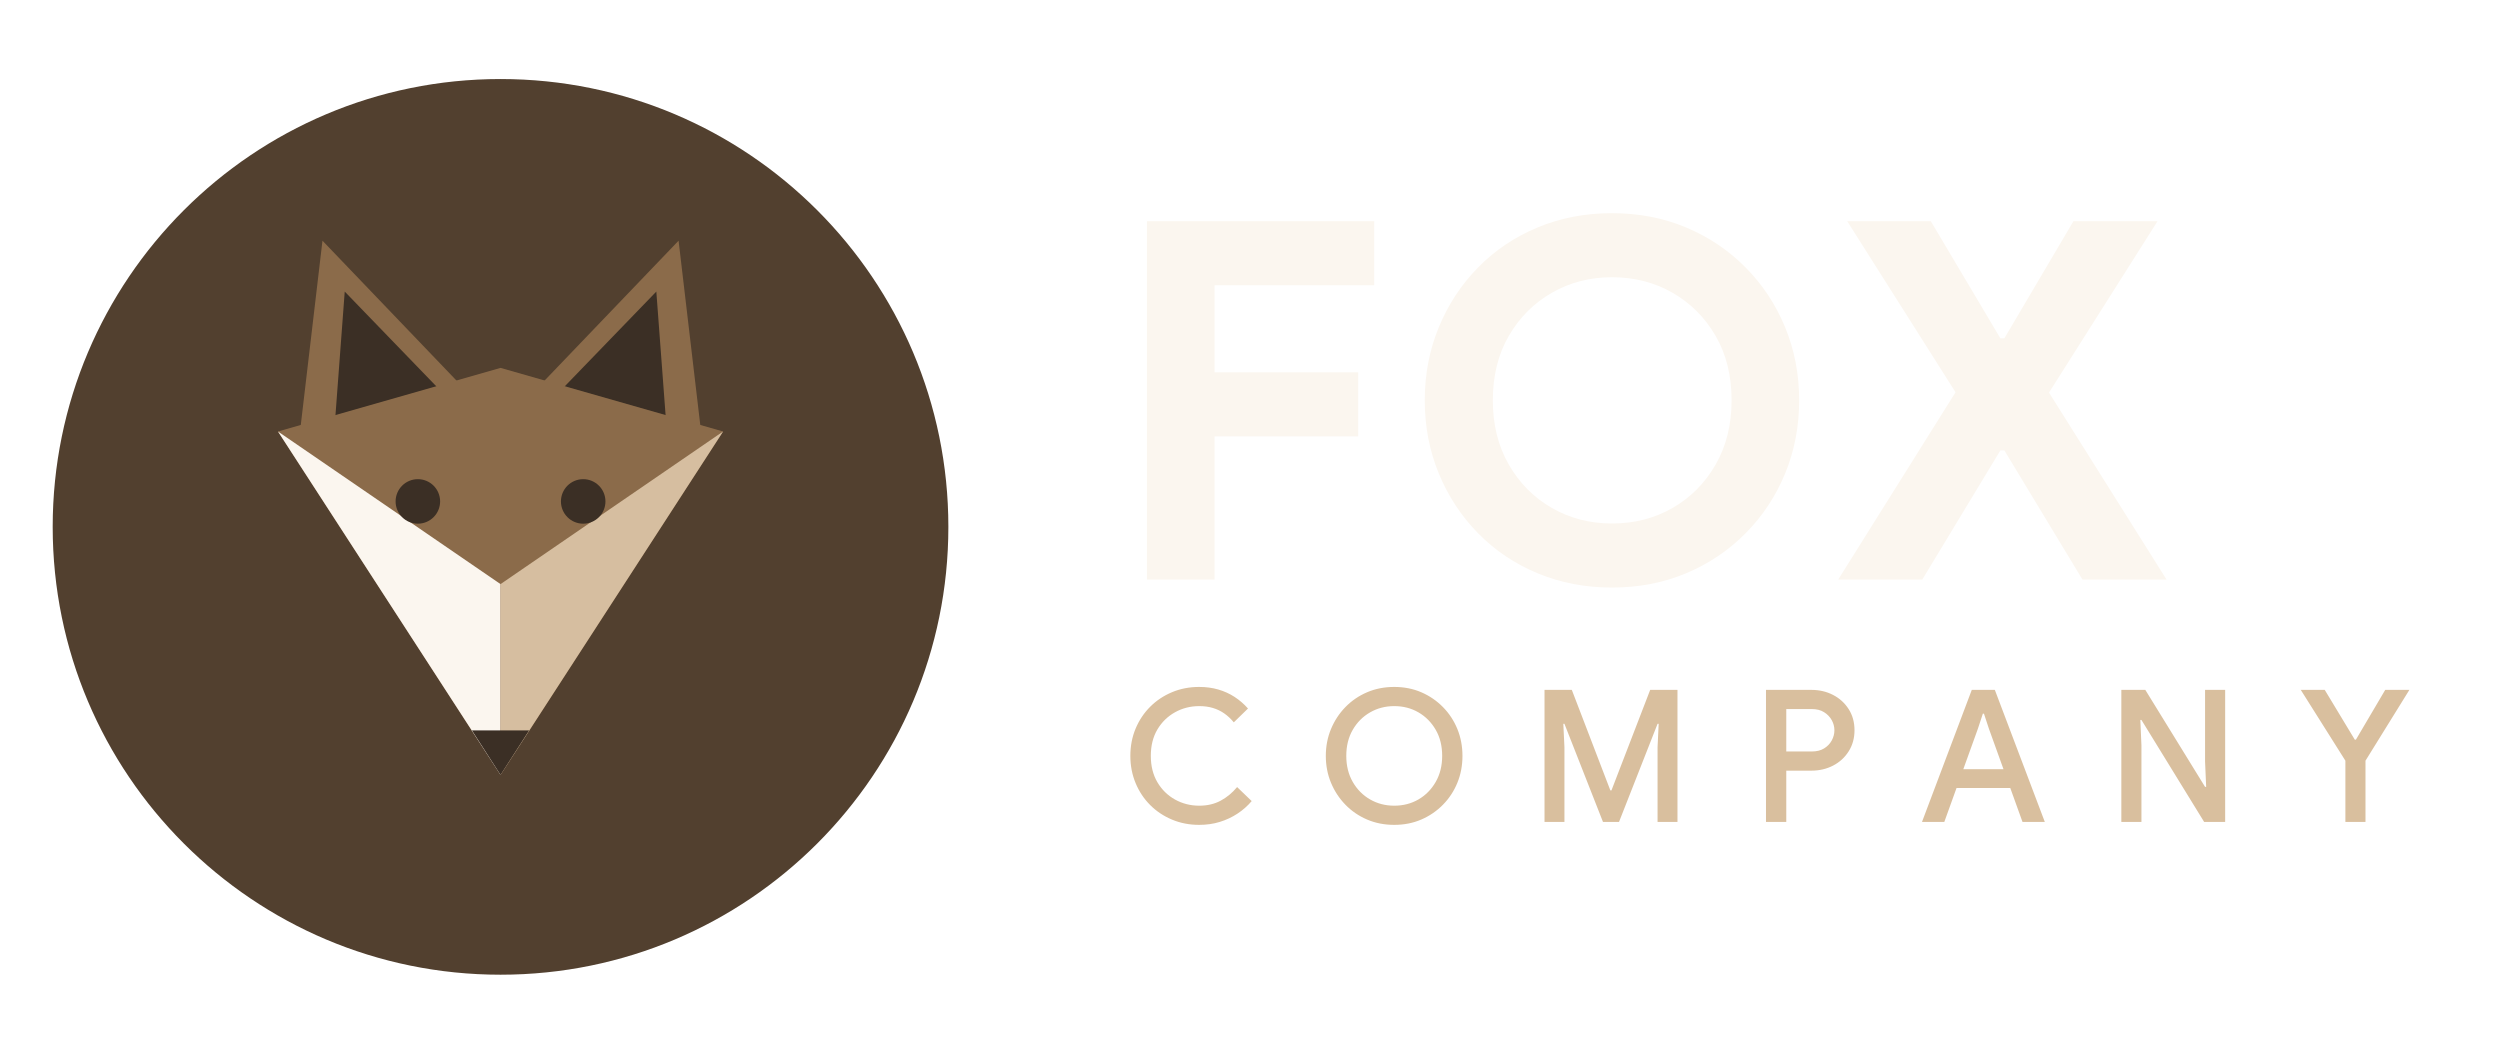
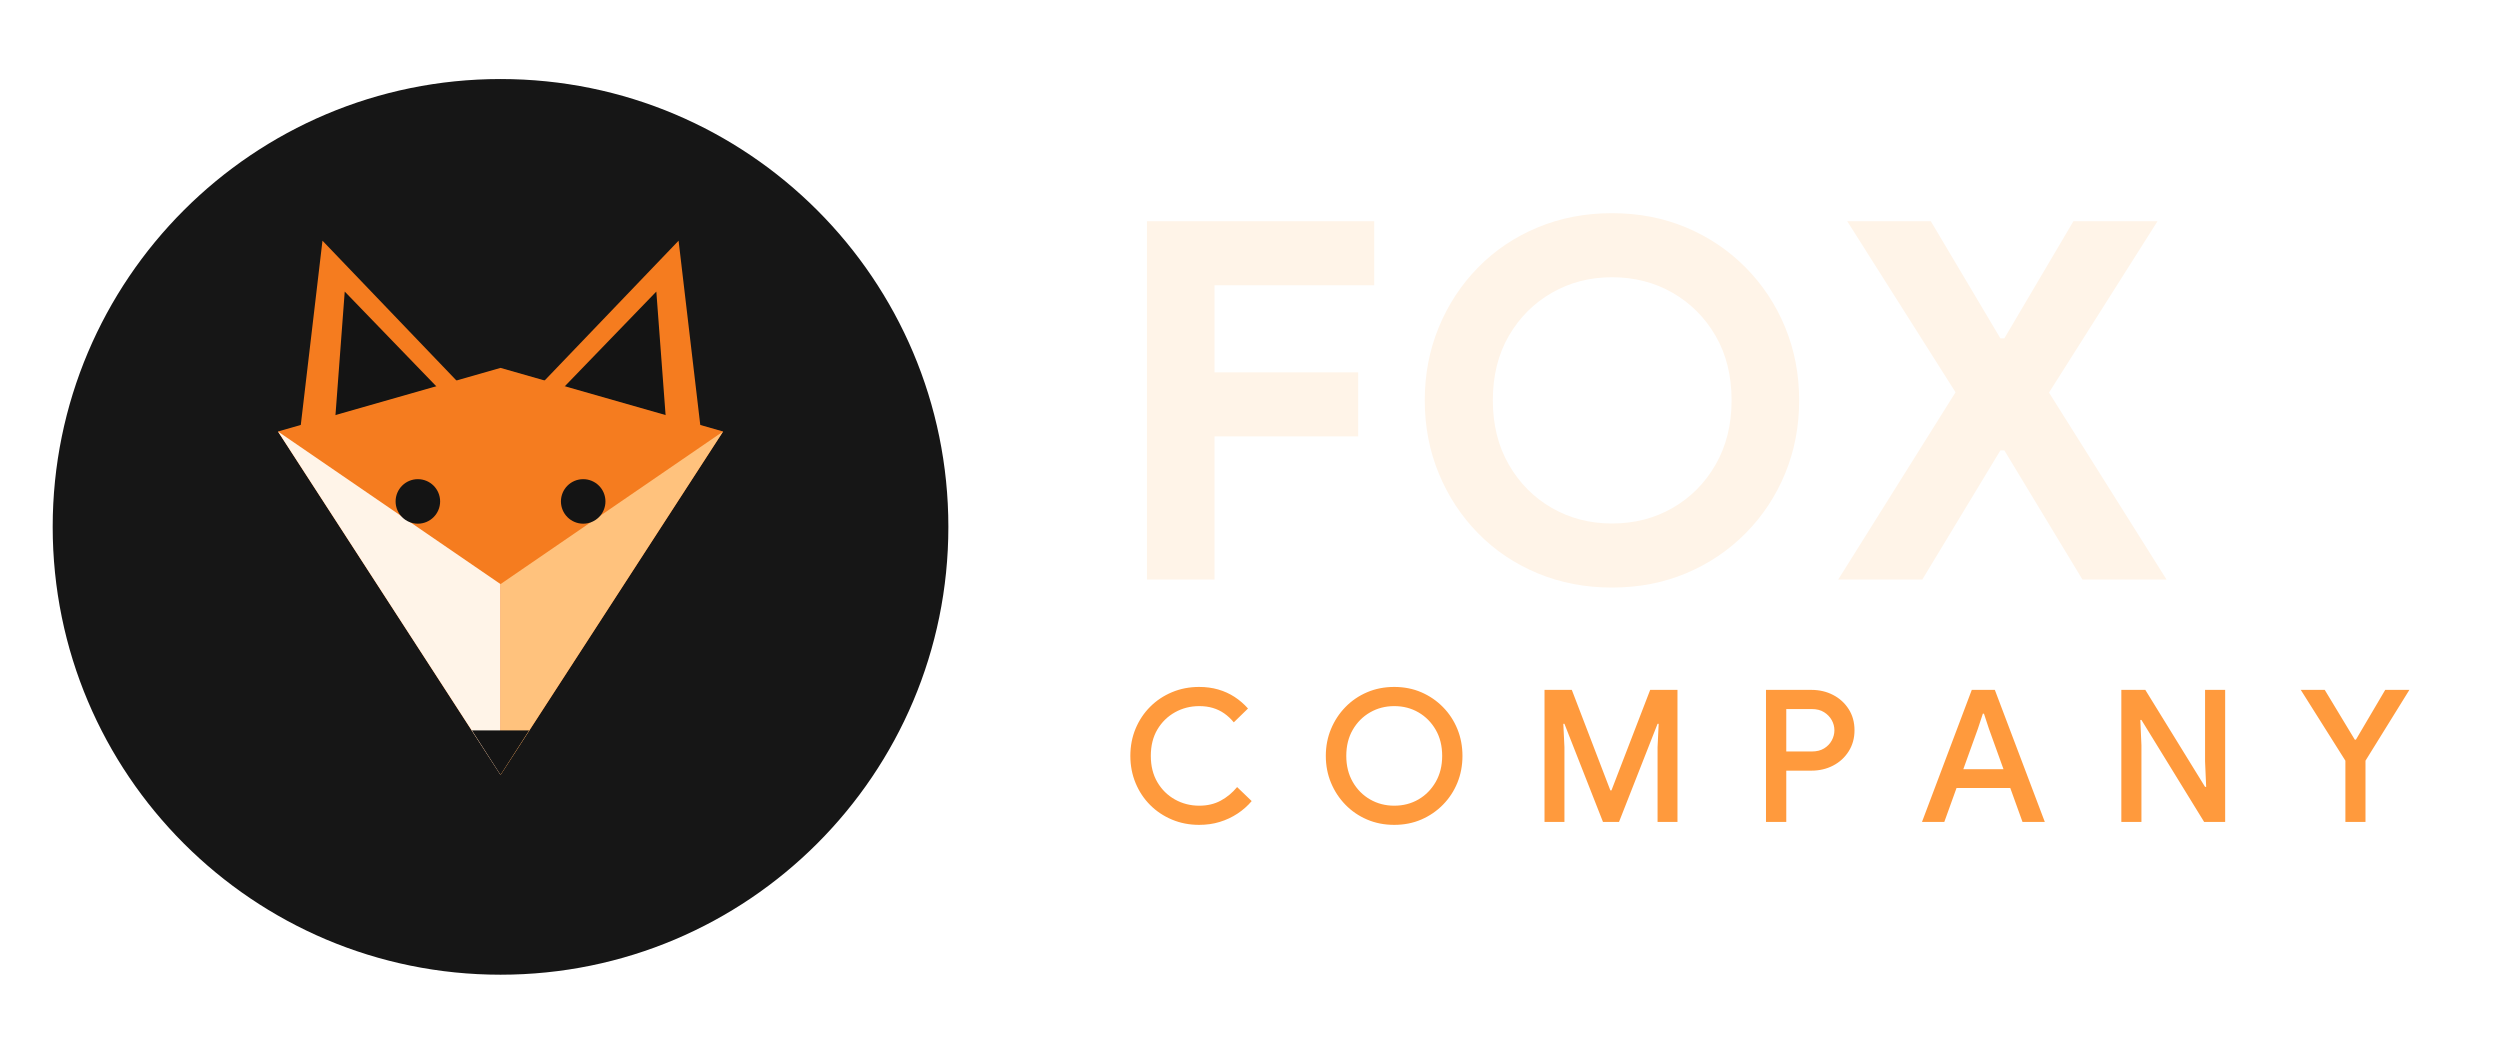
<svg xmlns="http://www.w3.org/2000/svg" width="949" height="400" viewBox="0 0 949 400">
-   <circle cx="190" cy="200.0" r="170" fill="#52402F" />
-   <polygon points="112.75,173.45 122.41,91.37 177.93,149.31" fill="#8B6B4A" />
-   <polygon points="267.25,173.45 257.59,91.37 202.07,149.31" fill="#8B6B4A" />
-   <polygon points="127.24,158.96 130.86,110.68 165.86,146.89" fill="#3B2F25" />
-   <polygon points="252.76,158.96 249.14,110.68 214.14,146.89" fill="#3B2F25" />
-   <polygon points="105.51,163.79 190.00,139.65 274.49,163.79 190.00,294.15" fill="#8B6B4A" />
-   <polygon points="105.51,163.79 190.00,221.73 190.00,294.15" fill="#FBF6EF" />
-   <polygon points="274.49,163.79 190.00,221.73 190.00,294.15" fill="#D6BEA0" />
-   <polygon points="179.14,277.25 200.86,277.25 190.00,294.15" fill="#3B2F25" />
-   <circle cx="158.62" cy="190.34" r="8.45" fill="#3B2F25" />
-   <circle cx="221.38" cy="190.34" r="8.45" fill="#3B2F25" />
-   <path d="M435.39 220.0V83.96H521.65V108.28H461.04V220.0ZM449.64 165.66V141.34H515.57V165.66ZM611.9 223.04Q596.7 223.04 583.685 217.625Q570.67 212.21 561.075 202.425Q551.48 192.64 546.16 179.72Q540.84 166.8 540.84 151.98Q540.84 137.16 546.16 124.24Q551.48 111.32 561.075 101.535Q570.67 91.75 583.685 86.335Q596.7 80.92 611.9 80.92Q627.1 80.92 640.02 86.335Q652.94 91.75 662.63 101.535Q672.32 111.32 677.64 124.24Q682.96 137.16 682.96 151.98Q682.96 166.8 677.64 179.72Q672.32 192.64 662.63 202.425Q652.94 212.21 640.02 217.625Q627.1 223.04 611.9 223.04ZM611.9 198.72Q624.63 198.72 634.89 192.83Q645.15 186.94 651.23 176.395Q657.31 165.85 657.31 151.98Q657.31 137.92 651.23 127.47Q645.15 117.02 634.89 111.13Q624.63 105.24 611.9 105.24Q599.36 105.24 589.1 111.13Q578.84 117.02 572.76 127.47Q566.68 137.92 566.68 151.98Q566.68 165.85 572.76 176.395Q578.84 186.94 589.1 192.83Q599.36 198.72 611.9 198.72ZM701.2 83.96H732.93L759.34 128.42H764.85L822.42 220.0H790.5L760.86 170.98H756.3ZM697.78 220.0 755.16 128.42H760.86L787.08 83.96H819.0L763.9 170.98H759.34L729.7 220.0Z" fill="#FBF6EF" />
-   <path d="M455.19 313.12Q449.66 313.12 444.9 311.125Q440.14 309.13 436.605 305.595Q433.07 302.06 431.075 297.265Q429.08 292.47 429.08 286.94Q429.08 281.34 431.075 276.58Q433.07 271.82 436.605 268.285Q440.14 264.75 444.9 262.755Q449.66 260.76 455.19 260.76Q459.11 260.76 462.47 261.74Q465.83 262.72 468.63 264.54Q471.43 266.36 473.74 268.95L468.35 274.2Q466.67 272.17 464.71 270.805Q462.75 269.44 460.405 268.74Q458.06 268.04 455.26 268.04Q450.22 268.04 446.02 270.385Q441.82 272.73 439.335 276.93Q436.85 281.13 436.85 286.94Q436.85 292.68 439.335 296.915Q441.82 301.15 446.02 303.495Q450.22 305.84 455.26 305.84Q459.81 305.84 463.345 303.95Q466.88 302.06 469.61 298.77L475.14 304.09Q472.83 306.82 469.75 308.85Q466.67 310.88 463.03 312.0Q459.39 313.12 455.19 313.12ZM529.25 313.12Q523.65 313.12 518.925 311.09Q514.2 309.06 510.7 305.455Q507.2 301.85 505.24 297.125Q503.28 292.4 503.28 286.94Q503.28 281.48 505.24 276.755Q507.2 272.03 510.7 268.425Q514.2 264.82 518.925 262.79Q523.65 260.76 529.25 260.76Q534.85 260.76 539.54 262.79Q544.23 264.82 547.765 268.425Q551.3 272.03 553.225 276.755Q555.15 281.48 555.15 286.94Q555.15 292.4 553.225 297.125Q551.3 301.85 547.765 305.455Q544.23 309.06 539.54 311.09Q534.85 313.12 529.25 313.12ZM529.25 305.84Q534.36 305.84 538.455 303.46Q542.55 301.08 545.0 296.81Q547.45 292.54 547.45 286.94Q547.45 281.27 545.0 277.035Q542.55 272.8 538.455 270.42Q534.36 268.04 529.25 268.04Q524.21 268.04 520.08 270.42Q515.95 272.8 513.5 277.035Q511.05 281.27 511.05 286.94Q511.05 292.54 513.5 296.81Q515.95 301.08 520.08 303.46Q524.21 305.84 529.25 305.84ZM586.3 312.0V261.88H596.66L611.29 300.03H611.71L626.41 261.88H636.77V312.0H629.21V283.65L629.63 274.76H629.21L614.58 312.0H608.49L593.86 274.76H593.44L593.86 283.65V312.0ZM670.37 312.0V261.88H687.59Q692.14 261.88 695.85 263.805Q699.56 265.73 701.765 269.195Q703.97 272.66 703.97 277.21Q703.97 281.69 701.765 285.19Q699.56 288.69 695.85 290.615Q692.14 292.54 687.59 292.54H674.57V285.26H687.8Q690.53 285.26 692.42 284.105Q694.31 282.95 695.325 281.095Q696.34 279.24 696.34 277.21Q696.34 275.18 695.325 273.36Q694.31 271.54 692.42 270.35Q690.53 269.16 687.8 269.16H678.07V312.0ZM729.59 312.0 748.49 261.88H757.24L776.21 312.0H767.74L755 276.65L753.11 270.91H752.69L750.8 276.65L738.06 312.0ZM752.27 299.12V291.98H763.89L766.41 299.12ZM738.62 299.12 741.14 291.98H752.27V299.12ZM805.26 312.0V261.88H814.36L837.04 298.7H837.46L837.04 289.04V261.88H844.67V312.0H836.69L812.89 273.29H812.47L812.89 282.95V312.0ZM890.31 312.0V285.26H897.94V312.0ZM873.37 261.88H882.47L893.88 280.78H894.3L905.43 261.88H914.6L897.94 288.76H890.31Z" fill="#D9BF9E" />
+   <circle cx="190" cy="200.0" r="170" fill="#161616" />
+   <polygon points="112.75,173.45 122.41,91.37 177.93,149.31" fill="#F57C1F" />
+   <polygon points="267.25,173.45 257.59,91.37 202.07,149.31" fill="#F57C1F" />
+   <polygon points="127.24,158.96 130.86,110.68 165.86,146.89" fill="#141414" />
+   <polygon points="252.76,158.96 249.14,110.68 214.14,146.89" fill="#141414" />
+   <polygon points="105.51,163.79 190.00,139.65 274.49,163.79 190.00,294.15" fill="#F57C1F" />
+   <polygon points="105.51,163.79 190.00,221.73 190.00,294.15" fill="#FFF4E8" />
+   <polygon points="274.49,163.79 190.00,221.73 190.00,294.15" fill="#FFC27D" />
+   <polygon points="179.14,277.25 200.86,277.25 190.00,294.15" fill="#141414" />
+   <circle cx="158.62" cy="190.34" r="8.45" fill="#141414" />
+   <circle cx="221.38" cy="190.34" r="8.45" fill="#141414" />
+   <path d="M435.39 220.0V83.96H521.65V108.28H461.04V220.0ZM449.64 165.66V141.34H515.57V165.66ZM611.9 223.04Q596.7 223.04 583.685 217.625Q570.67 212.21 561.075 202.425Q551.48 192.64 546.16 179.72Q540.84 166.8 540.84 151.98Q540.84 137.16 546.16 124.24Q551.48 111.32 561.075 101.535Q570.67 91.75 583.685 86.335Q596.7 80.92 611.9 80.92Q627.1 80.92 640.02 86.335Q652.94 91.75 662.63 101.535Q672.32 111.32 677.64 124.24Q682.96 137.16 682.96 151.98Q682.96 166.8 677.64 179.72Q672.32 192.64 662.63 202.425Q652.94 212.21 640.02 217.625Q627.1 223.04 611.9 223.04ZM611.9 198.72Q624.63 198.72 634.89 192.83Q645.15 186.94 651.23 176.395Q657.31 165.85 657.31 151.98Q657.31 137.92 651.23 127.47Q645.15 117.02 634.89 111.13Q624.63 105.24 611.9 105.24Q599.36 105.24 589.1 111.13Q578.84 117.02 572.76 127.47Q566.68 137.92 566.68 151.98Q566.68 165.85 572.76 176.395Q578.84 186.94 589.1 192.83Q599.36 198.72 611.9 198.72ZM701.2 83.96H732.93L759.34 128.42H764.85L822.42 220.0H790.5L760.86 170.98H756.3ZM697.78 220.0 755.16 128.42H760.86L787.08 83.96H819.0L763.9 170.98H759.34L729.7 220.0Z" fill="#FFF4E8" />
+   <path d="M455.19 313.12Q449.66 313.12 444.9 311.125Q440.14 309.13 436.605 305.595Q433.07 302.06 431.075 297.265Q429.08 292.47 429.08 286.94Q429.08 281.34 431.075 276.58Q433.07 271.82 436.605 268.285Q440.14 264.75 444.9 262.755Q449.66 260.76 455.19 260.76Q459.11 260.76 462.47 261.74Q465.83 262.72 468.63 264.54Q471.43 266.36 473.74 268.95L468.35 274.2Q466.67 272.17 464.71 270.805Q462.75 269.44 460.405 268.74Q458.06 268.04 455.26 268.04Q450.22 268.04 446.02 270.385Q441.82 272.73 439.335 276.93Q436.85 281.13 436.85 286.94Q436.85 292.68 439.335 296.915Q441.82 301.15 446.02 303.495Q450.22 305.84 455.26 305.84Q459.81 305.84 463.345 303.95Q466.88 302.06 469.61 298.77L475.14 304.09Q472.83 306.82 469.75 308.85Q466.67 310.88 463.03 312.0Q459.39 313.12 455.19 313.12ZM529.25 313.12Q523.65 313.12 518.925 311.09Q514.2 309.06 510.7 305.455Q507.2 301.85 505.24 297.125Q503.28 292.4 503.28 286.94Q503.28 281.48 505.24 276.755Q507.2 272.03 510.7 268.425Q514.2 264.82 518.925 262.79Q523.65 260.76 529.25 260.76Q534.85 260.76 539.54 262.79Q544.23 264.82 547.765 268.425Q551.3 272.03 553.225 276.755Q555.15 281.48 555.15 286.94Q555.15 292.4 553.225 297.125Q551.3 301.85 547.765 305.455Q544.23 309.06 539.54 311.09Q534.85 313.12 529.25 313.12ZM529.25 305.84Q534.36 305.84 538.455 303.46Q542.55 301.08 545.0 296.81Q547.45 292.54 547.45 286.94Q547.45 281.27 545.0 277.035Q542.55 272.8 538.455 270.42Q534.36 268.04 529.25 268.04Q524.21 268.04 520.08 270.42Q515.95 272.8 513.5 277.035Q511.05 281.27 511.05 286.94Q511.05 292.54 513.5 296.81Q515.95 301.08 520.08 303.46Q524.21 305.84 529.25 305.84ZM586.3 312.0V261.88H596.66L611.29 300.03H611.71L626.41 261.88H636.77V312.0H629.21V283.65L629.63 274.76H629.21L614.58 312.0H608.49L593.86 274.76H593.44L593.86 283.65V312.0ZM670.37 312.0V261.88H687.59Q692.14 261.88 695.85 263.805Q699.56 265.73 701.765 269.195Q703.97 272.66 703.97 277.21Q703.97 281.69 701.765 285.19Q699.56 288.69 695.85 290.615Q692.14 292.54 687.59 292.54H674.57V285.26H687.8Q690.53 285.26 692.42 284.105Q694.31 282.95 695.325 281.095Q696.34 279.24 696.34 277.21Q696.34 275.18 695.325 273.36Q694.31 271.54 692.42 270.35Q690.53 269.16 687.8 269.16H678.07V312.0ZM729.59 312.0 748.49 261.88H757.24L776.21 312.0H767.74L755 276.65L753.11 270.91H752.69L750.8 276.65L738.06 312.0ZM752.27 299.12V291.98H763.89L766.41 299.12ZM738.62 299.12 741.14 291.98H752.27V299.12ZM805.26 312.0V261.88H814.36L837.04 298.7H837.46L837.04 289.04V261.88H844.67V312.0H836.69L812.89 273.29H812.47L812.89 282.95V312.0ZM890.31 312.0V285.26H897.94V312.0ZM873.37 261.88H882.47L893.88 280.78H894.3L905.43 261.88H914.6L897.94 288.76H890.31Z" fill="#FF9A3D" />
</svg>
